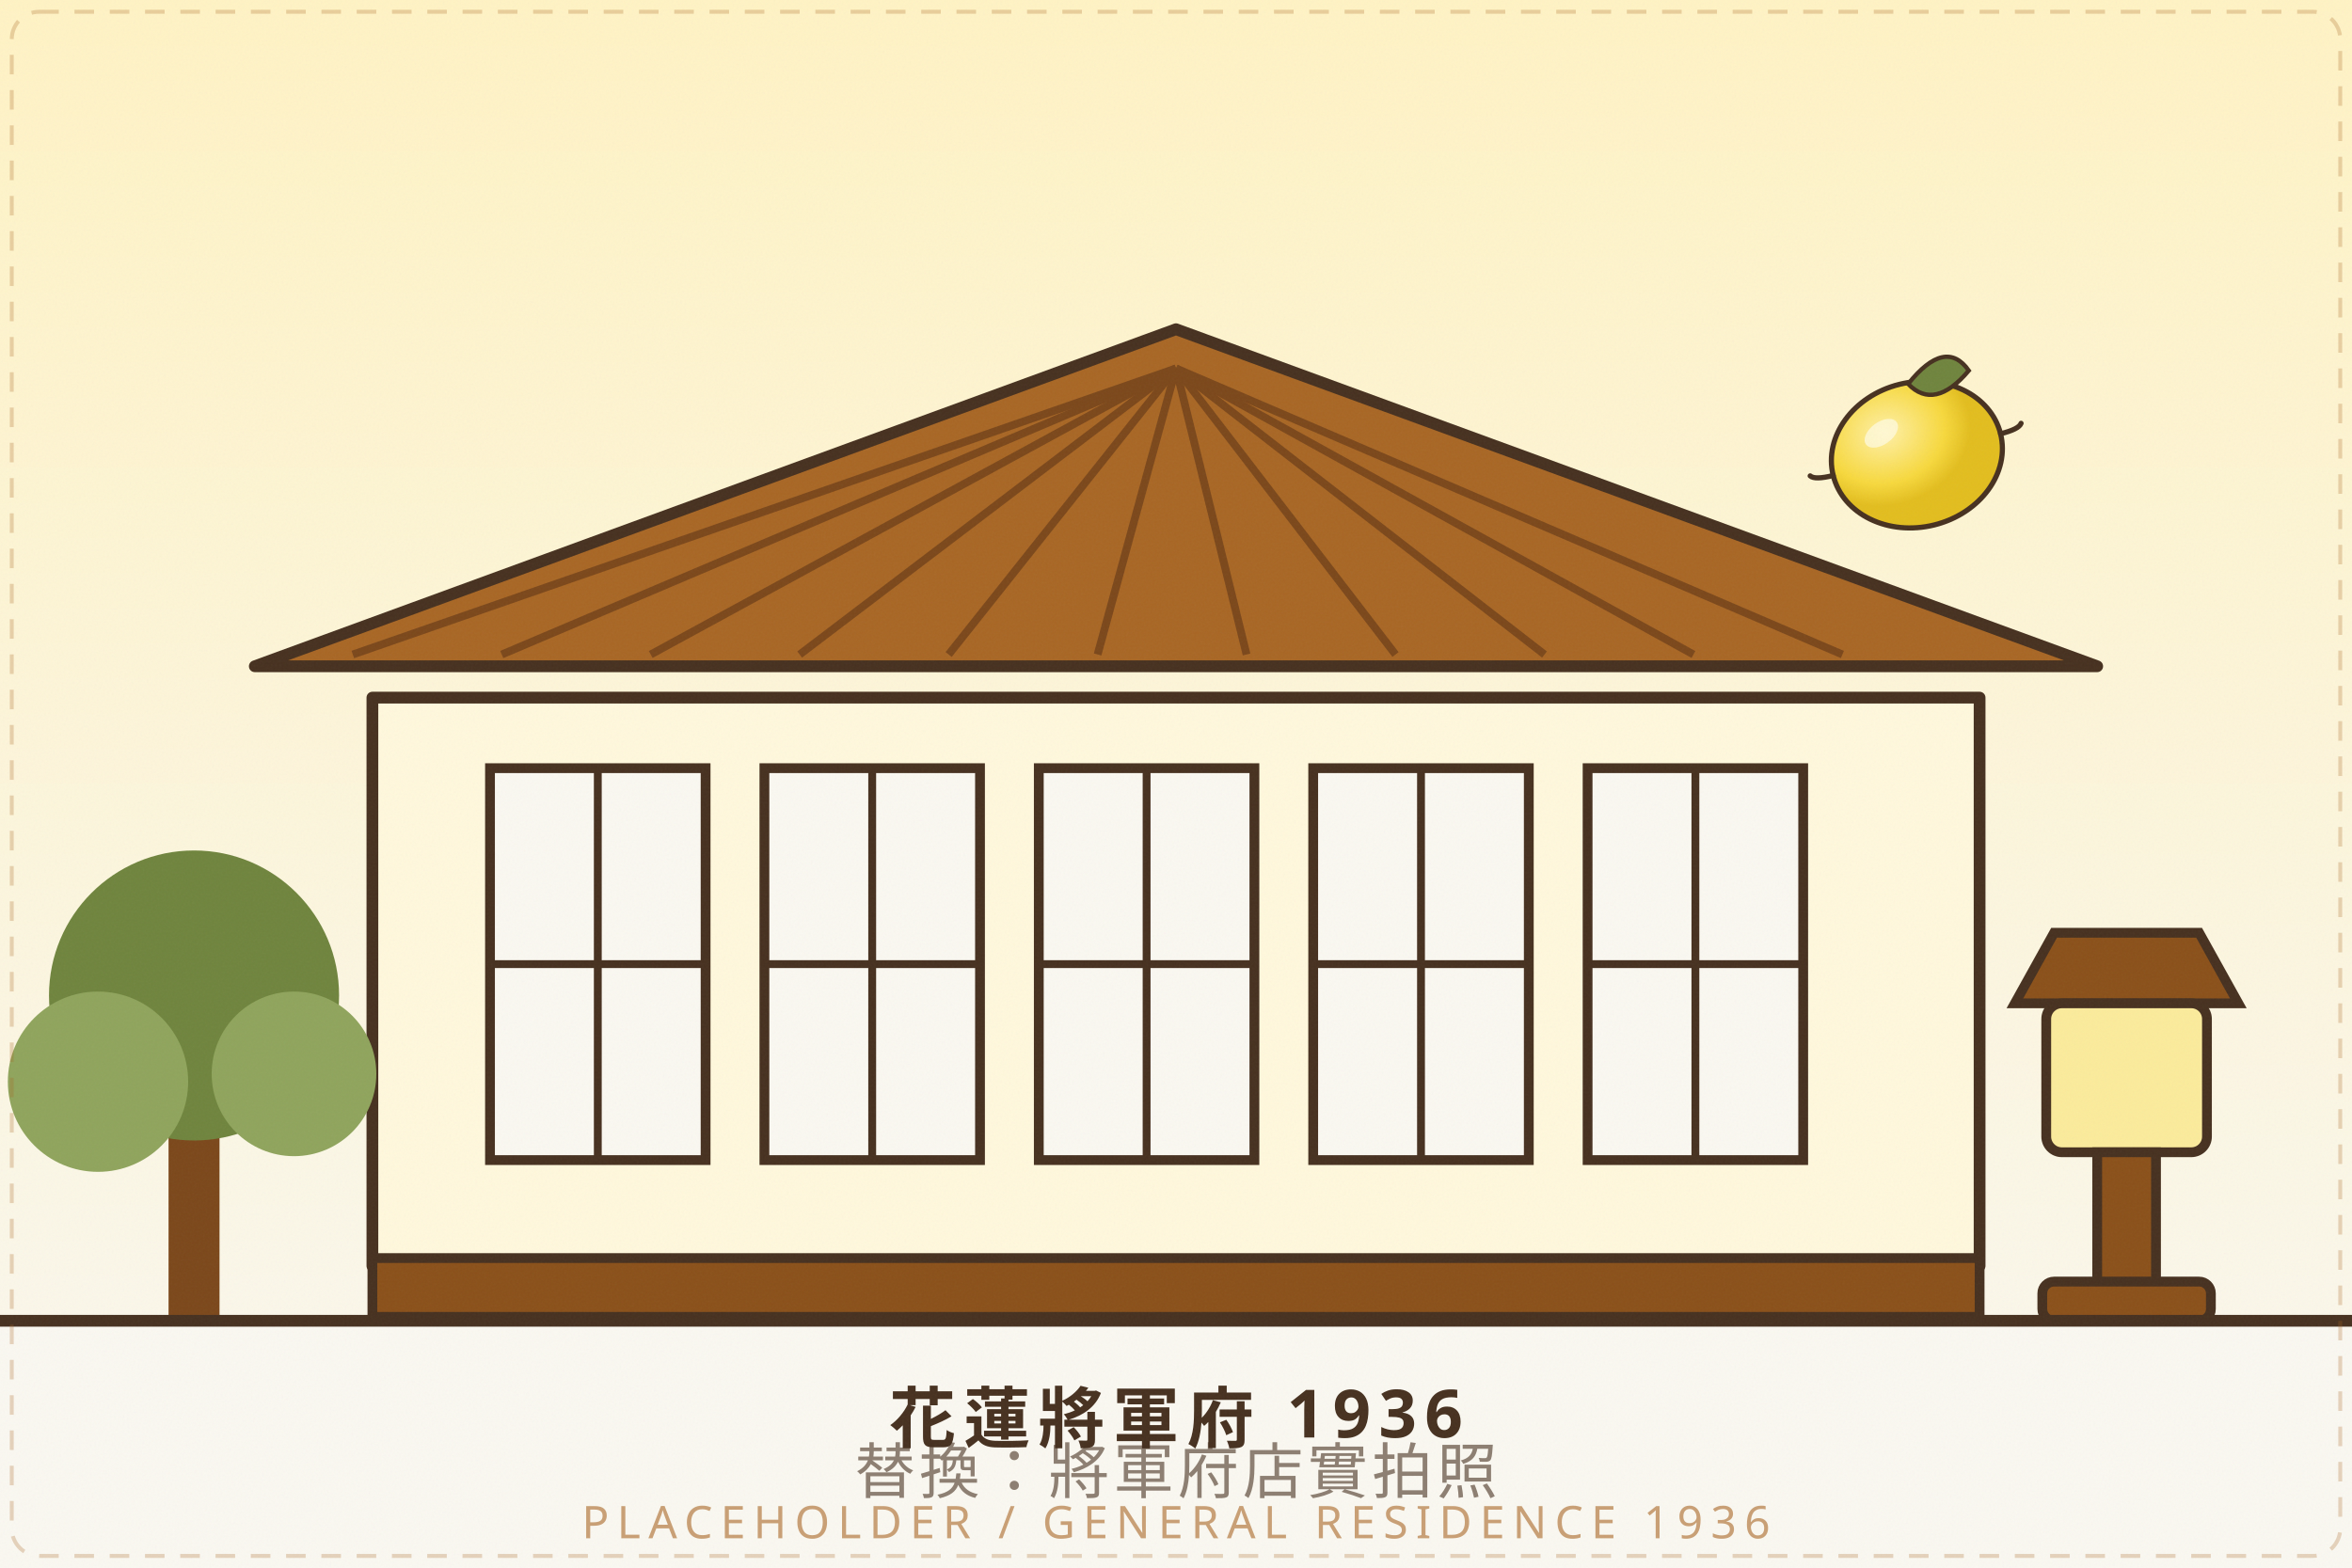
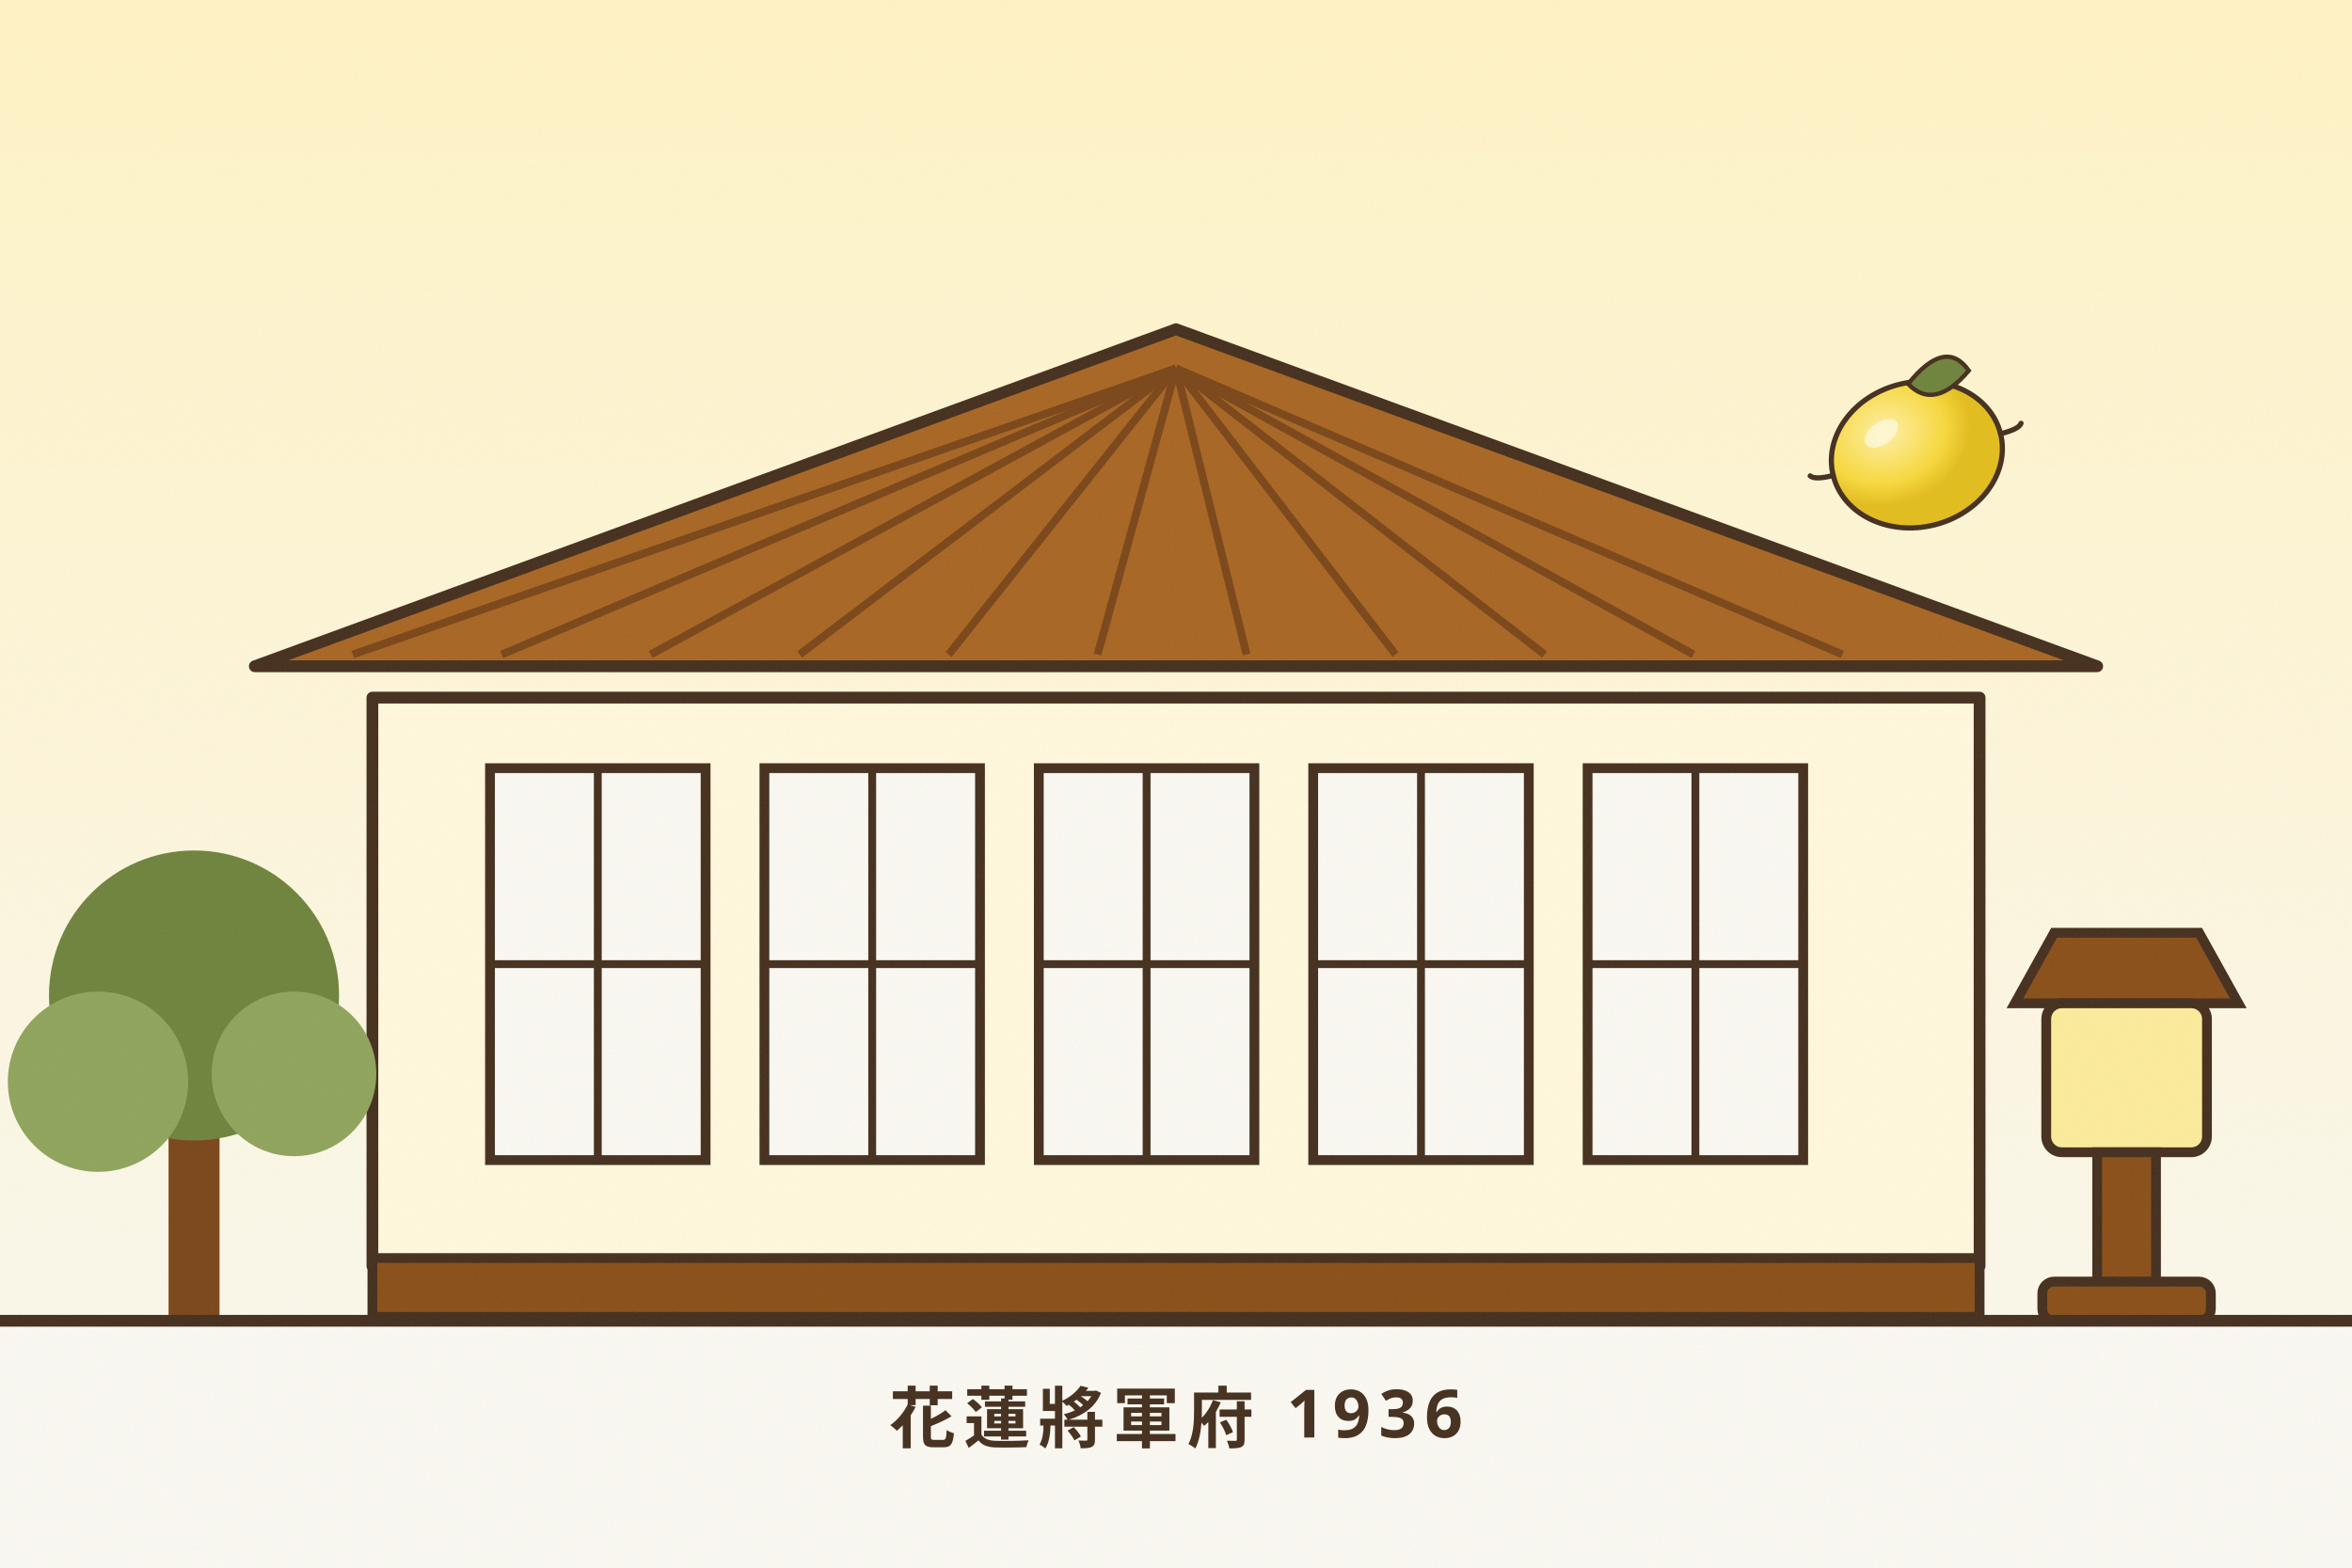
- <svg xmlns="http://www.w3.org/2000/svg" viewBox="0 0 1200 800" width="1200" height="800" role="img" aria-label="替換：將軍府店實拍照">
+ <svg xmlns="http://www.w3.org/2000/svg" viewBox="0 0 1200 800" width="1200" height="800" role="img" aria-label="將軍府店">
  <defs>
    <linearGradient id="tea" x1="0" y1="0" x2="0" y2="1">
      <stop offset="0%" stop-color="#C98D47" />
      <stop offset="60%" stop-color="#A86624" />
      <stop offset="100%" stop-color="#8A5019" />
    </linearGradient>
    <linearGradient id="sky" x1="0" y1="0" x2="0" y2="1">
      <stop offset="0%" stop-color="#FFF3C4" />
      <stop offset="100%" stop-color="#FAF8F1" />
    </linearGradient>
    <radialGradient id="lemonG" cx="35%" cy="30%">
      <stop offset="0%" stop-color="#FFF0A8" />
      <stop offset="70%" stop-color="#F7D83D" />
      <stop offset="100%" stop-color="#E2BD1E" />
    </radialGradient>
    <filter id="grain">
      <feTurbulence type="fractalNoise" baseFrequency="0.9" numOctaves="2" />
    </filter>
  </defs>
  <rect width="1200" height="800" fill="#FAF8F1" />
  <rect width="1200" height="800" fill="url(#sky)" />
  <g stroke="#46301F" stroke-width="6" stroke-linejoin="round">
    <path d="M 130 340 L 600 168 L 1070 340 Z" fill="#A86624" />
    <rect x="190" y="356" width="820" height="290" fill="#FFF8DC" />
  </g>
  <path d="M 180 334 L 600 188" stroke="#7B471A" stroke-width="4" fill="none" />
  <path d="M 256 334 L 600 188" stroke="#7B471A" stroke-width="4" fill="none" />
  <path d="M 332 334 L 600 188" stroke="#7B471A" stroke-width="4" fill="none" />
  <path d="M 408 334 L 600 188" stroke="#7B471A" stroke-width="4" fill="none" />
  <path d="M 484 334 L 600 188" stroke="#7B471A" stroke-width="4" fill="none" />
  <path d="M 560 334 L 600 188" stroke="#7B471A" stroke-width="4" fill="none" />
  <path d="M 636 334 L 600 188" stroke="#7B471A" stroke-width="4" fill="none" />
  <path d="M 712 334 L 600 188" stroke="#7B471A" stroke-width="4" fill="none" />
  <path d="M 788 334 L 600 188" stroke="#7B471A" stroke-width="4" fill="none" />
  <path d="M 864 334 L 600 188" stroke="#7B471A" stroke-width="4" fill="none" />
  <path d="M 940 334 L 600 188" stroke="#7B471A" stroke-width="4" fill="none" />
  <g stroke="#46301F" stroke-width="5">
    <rect x="250" y="392" width="110" height="200" fill="#FAF8F1" />
    <path d="M 250 492 h 110 M 305 392 v 200" stroke="#46301F" stroke-width="4" />
    <rect x="390" y="392" width="110" height="200" fill="#FAF8F1" />
    <path d="M 390 492 h 110 M 445 392 v 200" stroke="#46301F" stroke-width="4" />
    <rect x="530" y="392" width="110" height="200" fill="#FAF8F1" />
    <path d="M 530 492 h 110 M 585 392 v 200" stroke="#46301F" stroke-width="4" />
    <rect x="670" y="392" width="110" height="200" fill="#FAF8F1" />
    <path d="M 670 492 h 110 M 725 392 v 200" stroke="#46301F" stroke-width="4" />
    <rect x="810" y="392" width="110" height="200" fill="#FAF8F1" />
    <path d="M 810 492 h 110 M 865 392 v 200" stroke="#46301F" stroke-width="4" />
  </g>
  <rect x="190" y="642" width="820" height="30" fill="#8A5019" stroke="#46301F" stroke-width="5" />
  <g stroke="#46301F" stroke-width="5">
    <path d="M 1028 512 h 114 l -20 -36 h -74 z" fill="#8A5019" />
    <rect x="1044" y="512" width="82" height="76" rx="8" fill="#FBEB9B" />
    <rect x="1070" y="588" width="30" height="70" fill="#8A5019" />
    <rect x="1042" y="654" width="86" height="20" rx="6" fill="#8A5019" />
  </g>
  <g>
    <rect x="86" y="556" width="26" height="118" fill="#7B471A" />
    <circle cx="99" cy="508" r="74" fill="#6F843D" />
    <circle cx="50" cy="552" r="46" fill="#8FA45C" />
    <circle cx="150" cy="548" r="42" fill="#8FA45C" />
  </g>
  <g transform="translate(978 232) rotate(-14)">
    <ellipse rx="44" ry="36.96" fill="url(#lemonG)" stroke="#46301F" stroke-width="2.64" />
    <path d="M -44 0 q -9.68 0 -11.44 -2.64" fill="none" stroke="#46301F" stroke-width="2.64" stroke-linecap="round" />
    <path d="M 44 0 q 9.68 0 11.44 -2.64" fill="none" stroke="#46301F" stroke-width="2.64" stroke-linecap="round" />
    <ellipse cx="-14.96" cy="-14.96" rx="9.68" ry="5.72" fill="#FFFBE0" opacity="0.75" transform="rotate(-22 -14.96 -14.96)" />
    <path d="M 4.4 -36.08 q 24.2 -18.48 31.68 0.88 q -22 15.84 -31.68 -0.88 z" fill="#6F843D" stroke="#46301F" stroke-width="2.2" />
  </g>
  <rect x="0" y="674" width="1200" height="126" fill="#FAF8F1" />
  <path d="M 0 674 h 1200" stroke="#46301F" stroke-width="6" />
  <text x="600" y="736" text-anchor="middle" font-family="'Noto Sans TC','PingFang TC','Microsoft JhengHei',sans-serif" font-size="34" font-weight="700" fill="#46301F" letter-spacing="4">花蓮將軍府 1936</text>
  <rect width="1200" height="800" filter="url(#grain)" opacity="0.05" />
-   <g opacity="0.6" font-family="'Noto Sans TC','PingFang TC','Microsoft JhengHei',sans-serif">
-     <text x="600" y="762" text-anchor="middle" font-size="31" fill="#46301F" letter-spacing="2">替換：將軍府店實拍照</text>
-     <text x="600" y="785" text-anchor="middle" font-size="23" fill="#A86624" letter-spacing="4">PLACEHOLDER / GENERAL RESIDENCE 1936</text>
-   </g>
-   <rect x="6" y="6" width="1188" height="788" fill="none" stroke="#A86624" stroke-opacity="0.26" stroke-width="2" stroke-dasharray="10 8" rx="14" />
</svg>
